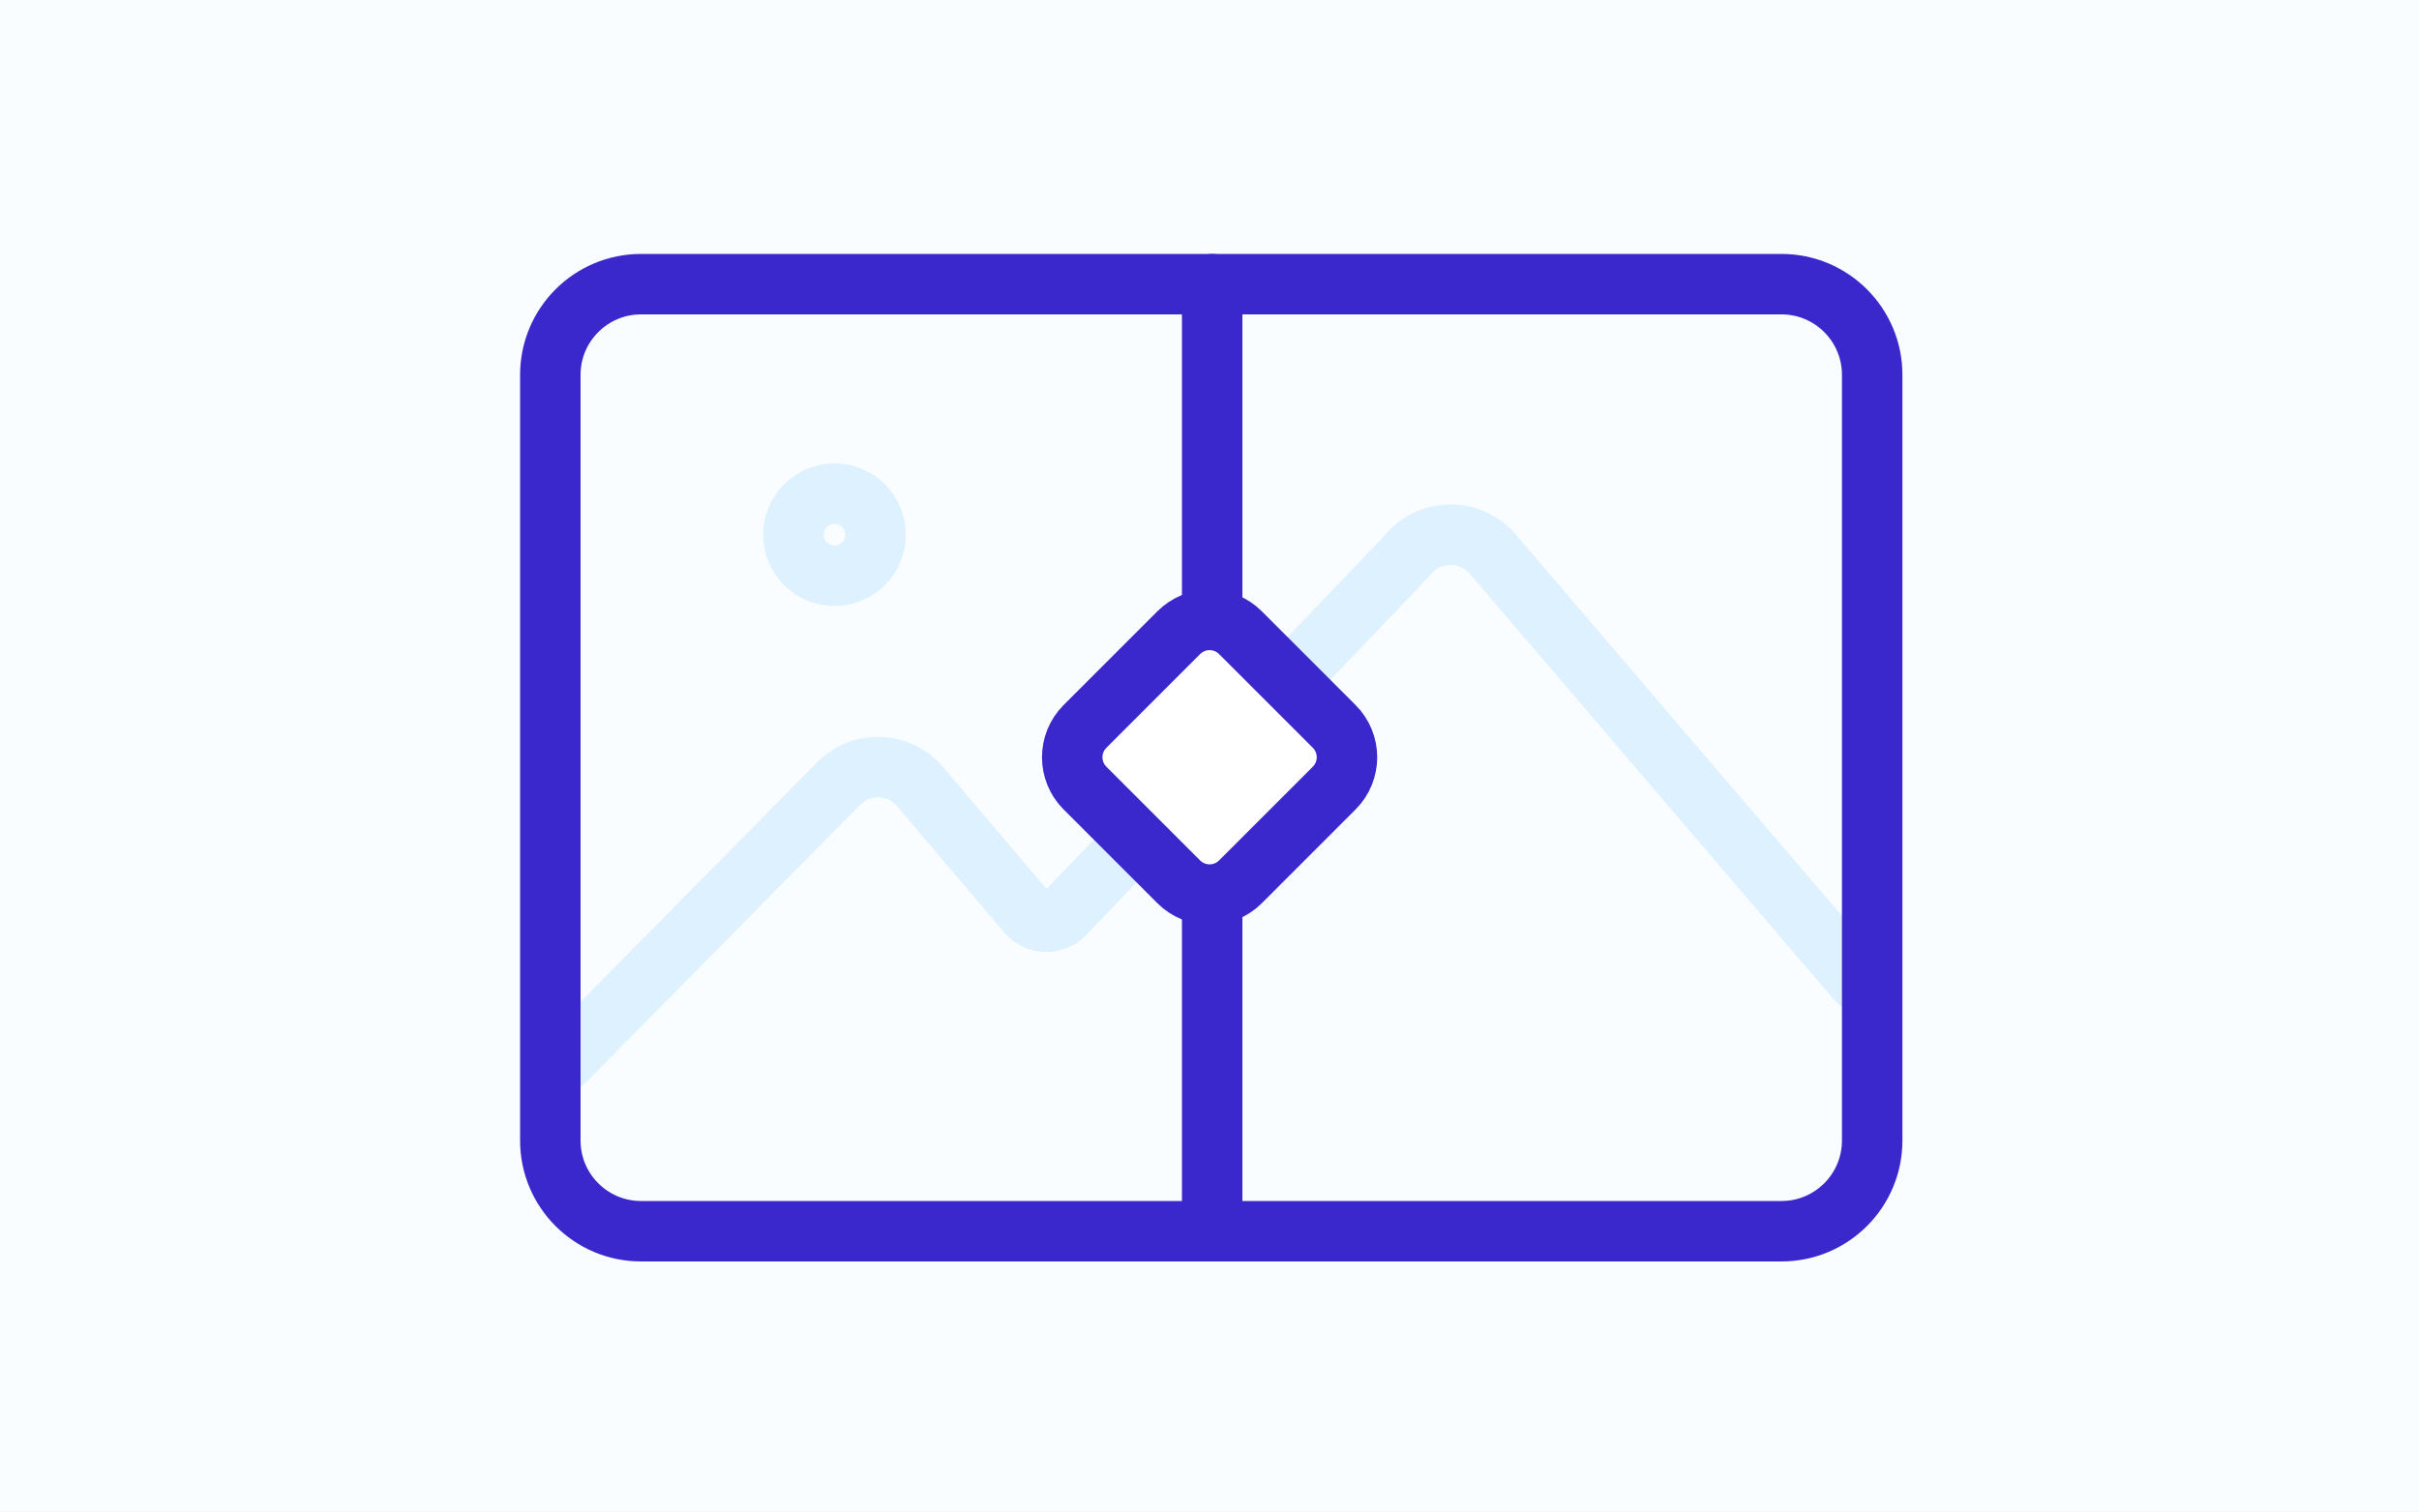
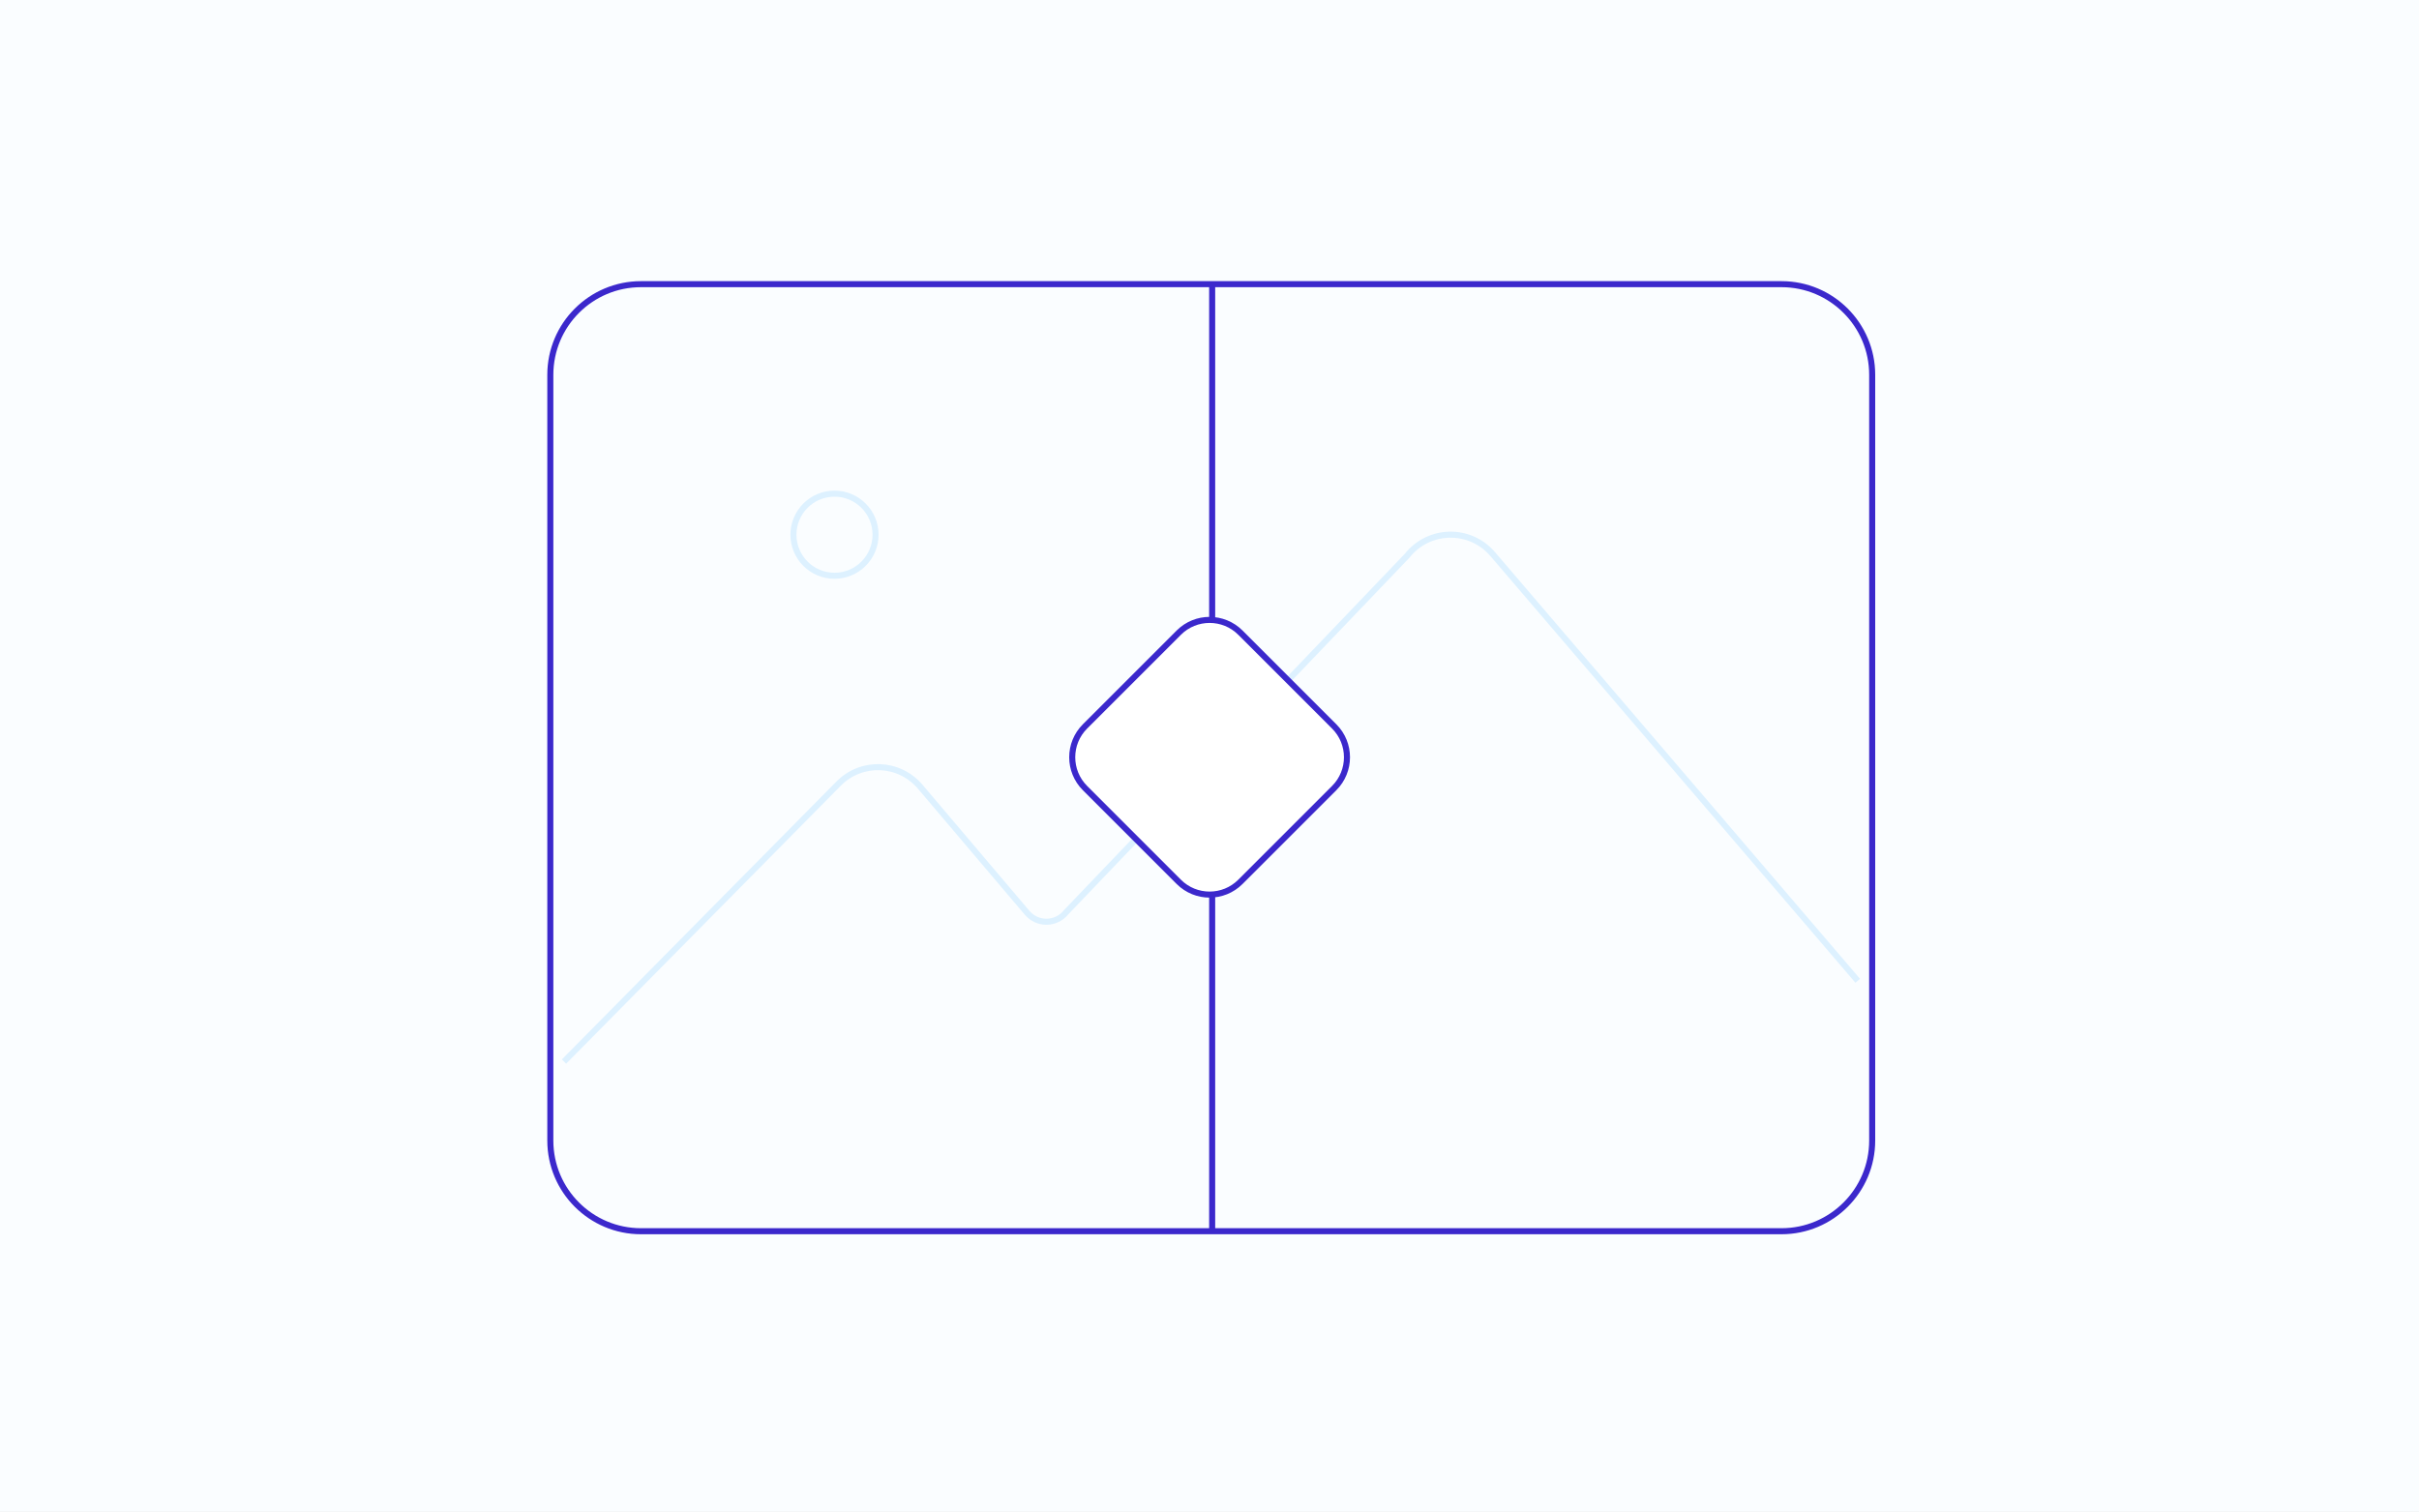
<svg xmlns="http://www.w3.org/2000/svg" width="400" height="250" viewBox="0 0 400 250" fill="none">
-   <g clip-path="url(#clip0_207_38)">
+   <g clipPath="url(#clip0_207_38)">
    <rect width="400" height="250" fill="#FAFDFF" />
-     <path d="M200.44 203.64V47" stroke="#3B28CC" stroke-width="10" stroke-linecap="round" stroke-linejoin="round" />
-     <path d="M93.26 175.58L138.66 129.62C142.46 125.77 148.68 126.01 152.18 130.14L169.84 150.97C171.56 152.99 174.66 152.94 176.31 150.86L232.67 91.93C236.3 87.35 243.15 87.25 246.9 91.73L307.19 162.22" stroke="#DDF1FF" stroke-width="10" stroke-linecap="round" stroke-linejoin="round" />
-     <path d="M220.621 120.149L205.115 104.642C202.299 101.826 197.734 101.826 194.918 104.642L179.411 120.149C176.596 122.964 176.596 127.53 179.411 130.345L194.918 145.852C197.734 148.668 202.299 148.668 205.115 145.852L220.621 130.345C223.437 127.53 223.437 122.964 220.621 120.149Z" fill="white" stroke="#3B28CC" stroke-width="10" stroke-linecap="round" stroke-linejoin="round" />
-     <path d="M137.99 95.23C141.74 95.23 144.78 92.19 144.78 88.44C144.78 84.69 141.74 81.65 137.99 81.65C134.24 81.65 131.2 84.69 131.2 88.44C131.2 92.19 134.24 95.23 137.99 95.23Z" stroke="#DDF1FF" stroke-width="10" stroke-linecap="round" stroke-linejoin="round" />
-     <path d="M294.58 47H106C97.716 47 91 53.716 91 62V188.64C91 196.924 97.716 203.64 106 203.64H294.58C302.864 203.64 309.58 196.924 309.58 188.64V62C309.58 53.716 302.864 47 294.58 47Z" stroke="#3B28CC" stroke-width="10" stroke-linecap="round" stroke-linejoin="round" />
+     <path d="M200.44 203.64V47" stroke="#3B28CC" strokeWidth="10" strokeLinecap="round" strokeLinejoin="round" />
+     <path d="M93.26 175.58L138.66 129.62C142.46 125.77 148.68 126.01 152.18 130.14L169.84 150.97C171.56 152.99 174.66 152.94 176.31 150.86L232.67 91.93C236.3 87.35 243.15 87.25 246.9 91.73L307.19 162.22" stroke="#DDF1FF" strokeWidth="10" strokeLinecap="round" strokeLinejoin="round" />
+     <path d="M220.621 120.149L205.115 104.642C202.299 101.826 197.734 101.826 194.918 104.642L179.411 120.149C176.596 122.964 176.596 127.53 179.411 130.345L194.918 145.852C197.734 148.668 202.299 148.668 205.115 145.852L220.621 130.345C223.437 127.53 223.437 122.964 220.621 120.149Z" fill="white" stroke="#3B28CC" strokeWidth="10" strokeLinecap="round" strokeLinejoin="round" />
+     <path d="M137.99 95.23C141.74 95.23 144.78 92.19 144.78 88.44C144.78 84.69 141.74 81.65 137.99 81.65C134.24 81.65 131.2 84.69 131.2 88.44C131.2 92.19 134.24 95.23 137.99 95.23Z" stroke="#DDF1FF" strokeWidth="10" strokeLinecap="round" strokeLinejoin="round" />
+     <path d="M294.58 47H106C97.716 47 91 53.716 91 62V188.64C91 196.924 97.716 203.64 106 203.64H294.58C302.864 203.64 309.58 196.924 309.58 188.64V62C309.58 53.716 302.864 47 294.58 47Z" stroke="#3B28CC" strokeWidth="10" strokeLinecap="round" strokeLinejoin="round" />
  </g>
  <defs>
    <clipPath id="clip0_207_38">
      <rect width="400" height="250" fill="white" />
    </clipPath>
  </defs>
</svg>
